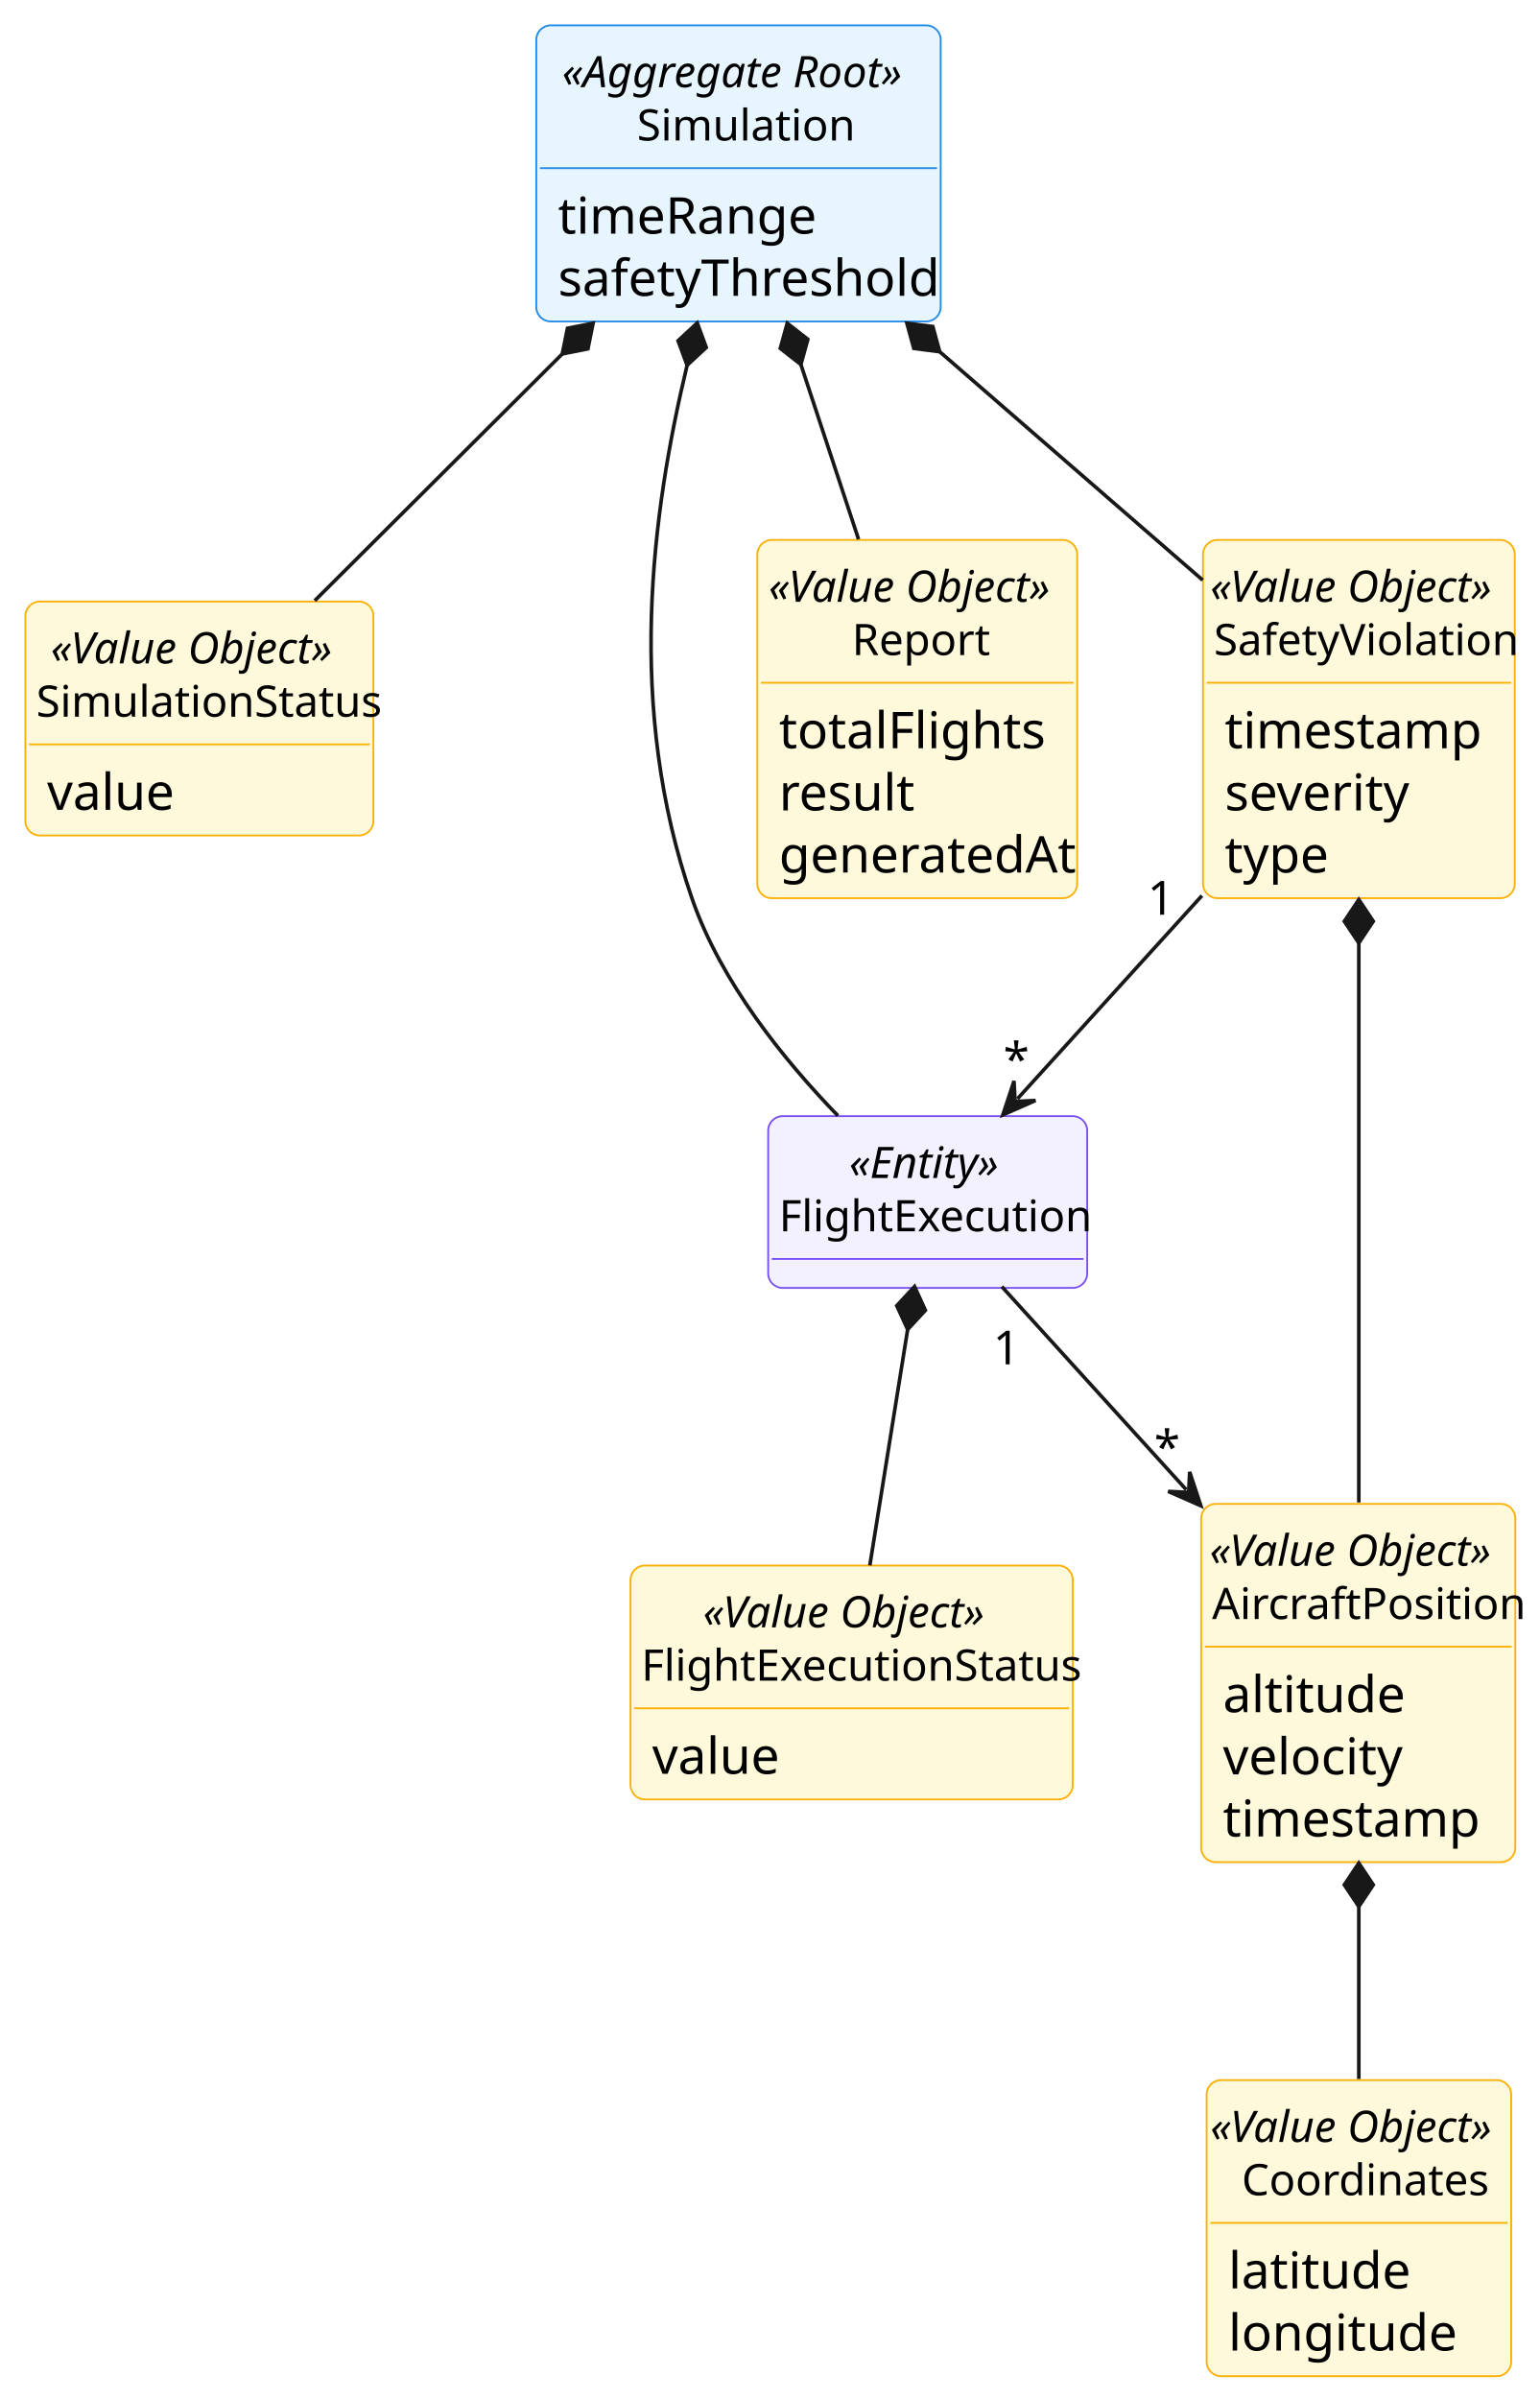
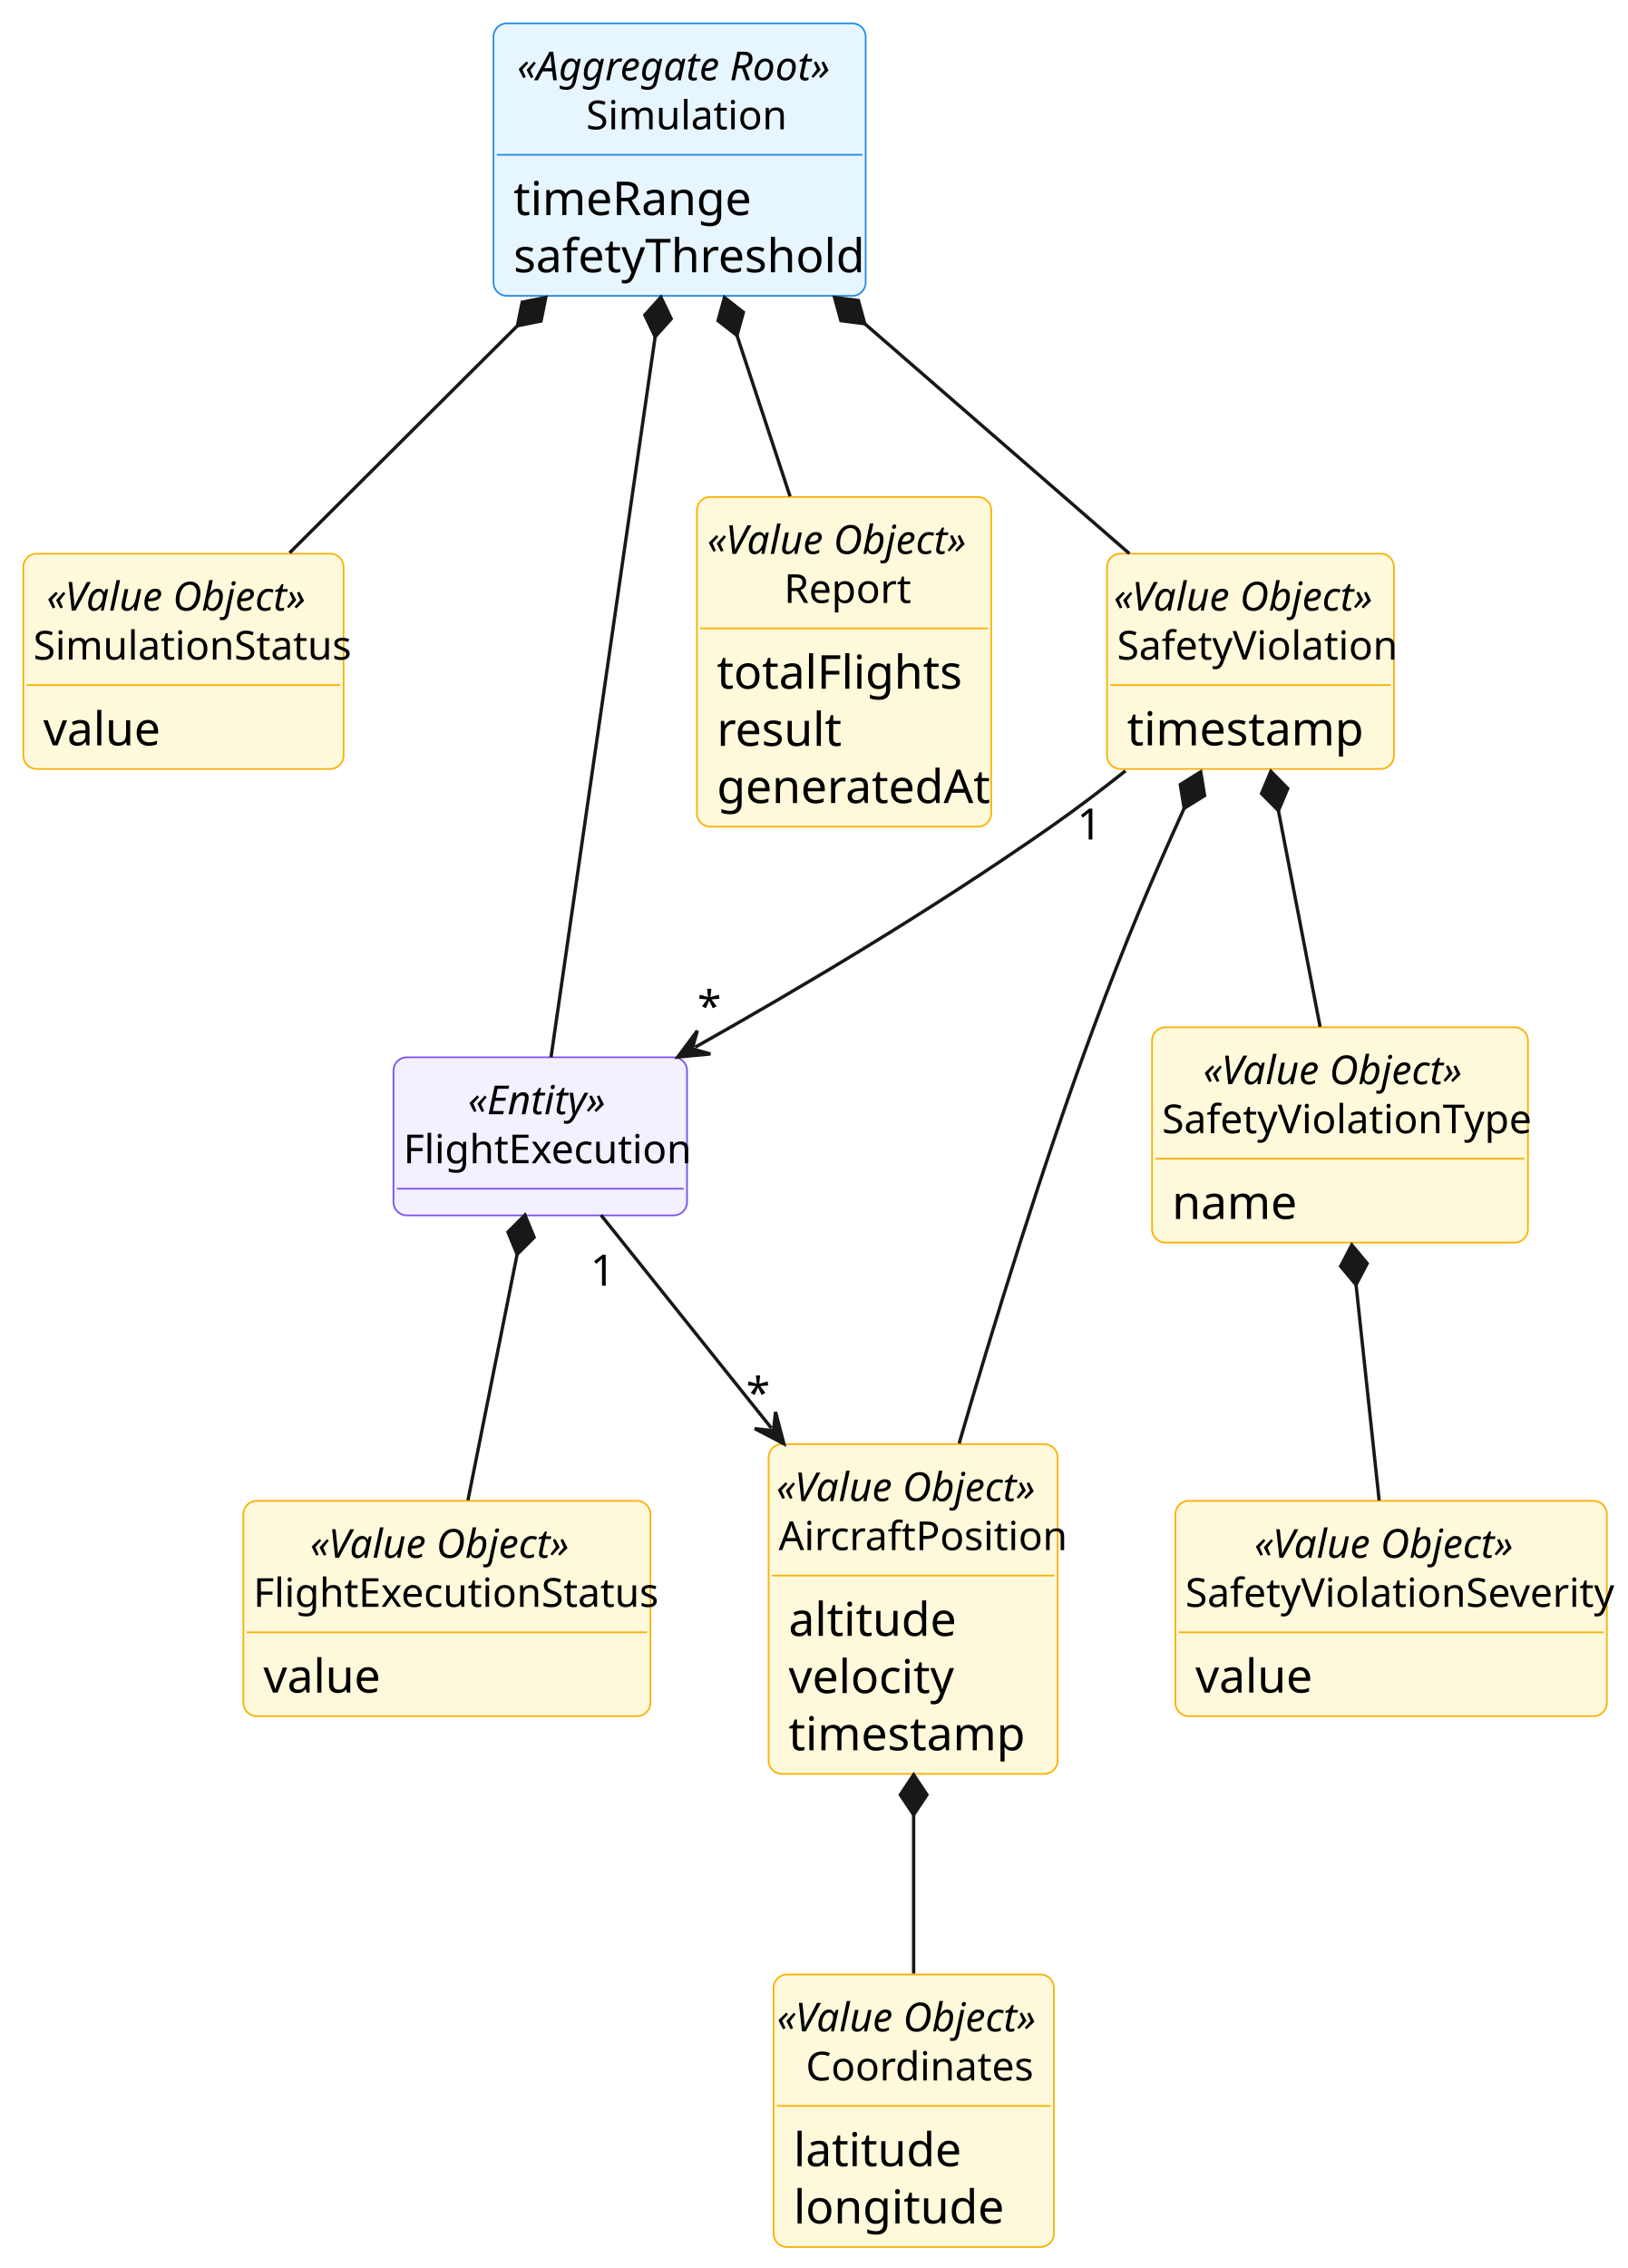
- <svg xmlns="http://www.w3.org/2000/svg" contentStyleType="text/css" data-diagram-type="CLASS" height="662px" preserveAspectRatio="none" style="width:425px;height:662px;background:#FFFFFF;" version="1.1" viewBox="0 0 425 662" width="425px" zoomAndPan="magnify">
+ <svg xmlns="http://www.w3.org/2000/svg" contentStyleType="text/css" data-diagram-type="CLASS" height="680px" preserveAspectRatio="none" style="width:488px;height:680px;background:#FFFFFF;" version="1.1" viewBox="0 0 488 680" width="488px" zoomAndPan="magnify">
  <defs />
  <g>
    <g class="entity" data-entity="Simulation" data-source-line="29" data-uid="ent0002" id="entity_Simulation">
      <rect fill="#E7F5FF" height="81.705" rx="4" ry="4" style="stroke:#228BE6;stroke-width:0.5;" width="111.606" x="148" y="7" />
      <text fill="#000000" font-family="sans-serif" font-size="12" font-style="italic" lengthAdjust="spacing" textLength="97.406" x="155.1" y="24.064">«Aggregate Root»</text>
      <text fill="#000000" font-family="sans-serif" font-size="12" lengthAdjust="spacing" textLength="56.027" x="175.79" y="38.766">Simulation</text>
      <line style="stroke:#228BE6;stroke-width:0.5;" x1="149" x2="258.606" y1="46.402" y2="46.402" />
      <text fill="#000000" font-family="sans-serif" font-size="14" lengthAdjust="spacing" textLength="67.703" x="154" y="64.478">timeRange</text>
      <text fill="#000000" font-family="sans-serif" font-size="14" lengthAdjust="spacing" textLength="99.606" x="154" y="81.629">safetyThreshold</text>
    </g>
    <g class="entity" data-entity="SimulationStatus" data-source-line="35" data-uid="ent0003" id="entity_SimulationStatus">
      <rect fill="#FFF9DB" height="64.554" rx="4" ry="4" style="stroke:#FAB005;stroke-width:0.5;" width="96.047" x="7" y="166" />
      <text fill="#000000" font-family="sans-serif" font-size="12" font-style="italic" lengthAdjust="spacing" textLength="82.055" x="13.996" y="183.065">«Value Object»</text>
      <text fill="#000000" font-family="sans-serif" font-size="12" lengthAdjust="spacing" textLength="90.047" x="10" y="197.766">SimulationStatus</text>
      <line style="stroke:#FAB005;stroke-width:0.5;" x1="8" x2="102.047" y1="205.402" y2="205.402" />
      <text fill="#000000" font-family="sans-serif" font-size="14" lengthAdjust="spacing" textLength="33.469" x="13" y="223.477">value</text>
    </g>
    <g class="entity" data-entity="FlightExecution" data-source-line="39" data-uid="ent0004" id="entity_FlightExecution">
-       <rect fill="#F3F0FF" height="47.402" rx="4" ry="4" style="stroke:#7950F2;stroke-width:0.5;" width="88.043" x="212" y="308" />
-       <text fill="#000000" font-family="sans-serif" font-size="12" font-style="italic" lengthAdjust="spacing" textLength="43.359" x="234.342" y="325.065">«Entity»</text>
-       <text fill="#000000" font-family="sans-serif" font-size="12" lengthAdjust="spacing" textLength="82.043" x="215" y="339.766">FlightExecution</text>
-       <line style="stroke:#7950F2;stroke-width:0.5;" x1="213" x2="299.043" y1="347.402" y2="347.402" />
+       <rect fill="#F3F0FF" height="47.402" rx="4" ry="4" style="stroke:#7950F2;stroke-width:0.5;" width="88.043" x="118" y="317" />
+       <text fill="#000000" font-family="sans-serif" font-size="12" font-style="italic" lengthAdjust="spacing" textLength="43.359" x="140.342" y="334.065">«Entity»</text>
+       <text fill="#000000" font-family="sans-serif" font-size="12" lengthAdjust="spacing" textLength="82.043" x="121" y="348.766">FlightExecution</text>
+       <line style="stroke:#7950F2;stroke-width:0.5;" x1="119" x2="205.043" y1="356.402" y2="356.402" />
    </g>
    <g class="entity" data-entity="FlightExecutionStatus" data-source-line="43" data-uid="ent0005" id="entity_FlightExecutionStatus">
-       <rect fill="#FFF9DB" height="64.554" rx="4" ry="4" style="stroke:#FAB005;stroke-width:0.5;" width="122.062" x="174" y="432" />
-       <text fill="#000000" font-family="sans-serif" font-size="12" font-style="italic" lengthAdjust="spacing" textLength="82.055" x="194.004" y="449.065">«Value Object»</text>
-       <text fill="#000000" font-family="sans-serif" font-size="12" lengthAdjust="spacing" textLength="116.062" x="177" y="463.766">FlightExecutionStatus</text>
-       <line style="stroke:#FAB005;stroke-width:0.5;" x1="175" x2="295.062" y1="471.402" y2="471.402" />
-       <text fill="#000000" font-family="sans-serif" font-size="14" lengthAdjust="spacing" textLength="33.469" x="180" y="489.478">value</text>
+       <rect fill="#FFF9DB" height="64.554" rx="4" ry="4" style="stroke:#FAB005;stroke-width:0.5;" width="122.062" x="73" y="450" />
+       <text fill="#000000" font-family="sans-serif" font-size="12" font-style="italic" lengthAdjust="spacing" textLength="82.055" x="93.004" y="467.065">«Value Object»</text>
+       <text fill="#000000" font-family="sans-serif" font-size="12" lengthAdjust="spacing" textLength="116.062" x="76" y="481.766">FlightExecutionStatus</text>
+       <line style="stroke:#FAB005;stroke-width:0.5;" x1="74" x2="194.062" y1="489.402" y2="489.402" />
+       <text fill="#000000" font-family="sans-serif" font-size="14" lengthAdjust="spacing" textLength="33.469" x="79" y="507.478">value</text>
    </g>
    <g class="entity" data-entity="Report" data-source-line="47" data-uid="ent0006" id="entity_Report">
      <rect fill="#FFF9DB" height="98.856" rx="4" ry="4" style="stroke:#FAB005;stroke-width:0.5;" width="88.282" x="209" y="149" />
      <text fill="#000000" font-family="sans-serif" font-size="12" font-style="italic" lengthAdjust="spacing" textLength="82.055" x="212.114" y="166.065">«Value Object»</text>
      <text fill="#000000" font-family="sans-serif" font-size="12" lengthAdjust="spacing" textLength="36.018" x="235.132" y="180.766">Report</text>
      <line style="stroke:#FAB005;stroke-width:0.5;" x1="210" x2="296.282" y1="188.402" y2="188.402" />
      <text fill="#000000" font-family="sans-serif" font-size="14" lengthAdjust="spacing" textLength="67.696" x="215" y="206.477">totalFlights</text>
      <text fill="#000000" font-family="sans-serif" font-size="14" lengthAdjust="spacing" textLength="34.234" x="215" y="223.629">result</text>
      <text fill="#000000" font-family="sans-serif" font-size="14" lengthAdjust="spacing" textLength="76.282" x="215" y="240.78">generatedAt</text>
    </g>
    <g class="entity" data-entity="SafetyViolation" data-source-line="53" data-uid="ent0007" id="entity_SafetyViolation">
-       <rect fill="#FFF9DB" height="98.856" rx="4" ry="4" style="stroke:#FAB005;stroke-width:0.5;" width="86.051" x="332" y="149" />
-       <text fill="#000000" font-family="sans-serif" font-size="12" font-style="italic" lengthAdjust="spacing" textLength="82.055" x="333.998" y="166.065">«Value Object»</text>
-       <text fill="#000000" font-family="sans-serif" font-size="12" lengthAdjust="spacing" textLength="80.051" x="335" y="180.766">SafetyViolation</text>
-       <line style="stroke:#FAB005;stroke-width:0.5;" x1="333" x2="417.051" y1="188.402" y2="188.402" />
-       <text fill="#000000" font-family="sans-serif" font-size="14" lengthAdjust="spacing" textLength="64.572" x="338" y="206.477">timestamp</text>
-       <text fill="#000000" font-family="sans-serif" font-size="14" lengthAdjust="spacing" textLength="48.234" x="338" y="223.629">severity</text>
-       <text fill="#000000" font-family="sans-serif" font-size="14" lengthAdjust="spacing" textLength="26.462" x="338" y="240.78">type</text>
+       <rect fill="#FFF9DB" height="64.554" rx="4" ry="4" style="stroke:#FAB005;stroke-width:0.5;" width="86.051" x="332" y="166" />
+       <text fill="#000000" font-family="sans-serif" font-size="12" font-style="italic" lengthAdjust="spacing" textLength="82.055" x="333.998" y="183.065">«Value Object»</text>
+       <text fill="#000000" font-family="sans-serif" font-size="12" lengthAdjust="spacing" textLength="80.051" x="335" y="197.766">SafetyViolation</text>
+       <line style="stroke:#FAB005;stroke-width:0.5;" x1="333" x2="417.051" y1="205.402" y2="205.402" />
+       <text fill="#000000" font-family="sans-serif" font-size="14" lengthAdjust="spacing" textLength="64.572" x="338" y="223.477">timestamp</text>
    </g>
-     <g class="entity" data-entity="AircraftPosition" data-source-line="59" data-uid="ent0008" id="entity_AircraftPosition">
-       <rect fill="#FFF9DB" height="98.856" rx="4" ry="4" style="stroke:#FAB005;stroke-width:0.5;" width="86.695" x="331.5" y="415" />
-       <text fill="#000000" font-family="sans-serif" font-size="12" font-style="italic" lengthAdjust="spacing" textLength="82.055" x="333.82" y="432.065">«Value Object»</text>
-       <text fill="#000000" font-family="sans-serif" font-size="12" lengthAdjust="spacing" textLength="80.695" x="334.5" y="446.766">AircraftPosition</text>
-       <line style="stroke:#FAB005;stroke-width:0.5;" x1="332.5" x2="417.195" y1="454.402" y2="454.402" />
-       <text fill="#000000" font-family="sans-serif" font-size="14" lengthAdjust="spacing" textLength="45.145" x="337.5" y="472.478">altitude</text>
-       <text fill="#000000" font-family="sans-serif" font-size="14" lengthAdjust="spacing" textLength="46.683" x="337.5" y="489.629">velocity</text>
-       <text fill="#000000" font-family="sans-serif" font-size="14" lengthAdjust="spacing" textLength="64.572" x="337.5" y="506.78">timestamp</text>
+     <g class="entity" data-entity="SafetyViolationType" data-source-line="57" data-uid="ent0008" id="entity_SafetyViolationType">
+       <rect fill="#FFF9DB" height="64.554" rx="4" ry="4" style="stroke:#FAB005;stroke-width:0.5;" width="112.728" x="345.5" y="308" />
+       <text fill="#000000" font-family="sans-serif" font-size="12" font-style="italic" lengthAdjust="spacing" textLength="82.055" x="360.837" y="325.065">«Value Object»</text>
+       <text fill="#000000" font-family="sans-serif" font-size="12" lengthAdjust="spacing" textLength="106.728" x="348.5" y="339.766">SafetyViolationType</text>
+       <line style="stroke:#FAB005;stroke-width:0.5;" x1="346.5" x2="457.228" y1="347.402" y2="347.402" />
+       <text fill="#000000" font-family="sans-serif" font-size="14" lengthAdjust="spacing" textLength="35.02" x="351.5" y="365.478">name</text>
    </g>
-     <g class="entity" data-entity="Coordinates" data-source-line="64" data-uid="ent0009" id="entity_Coordinates">
-       <rect fill="#FFF9DB" height="81.705" rx="4" ry="4" style="stroke:#FAB005;stroke-width:0.5;" width="84.055" x="333" y="574" />
-       <text fill="#000000" font-family="sans-serif" font-size="12" font-style="italic" lengthAdjust="spacing" textLength="82.055" x="334" y="591.064">«Value Object»</text>
-       <text fill="#000000" font-family="sans-serif" font-size="12" lengthAdjust="spacing" textLength="64.705" x="342.675" y="605.766">Coordinates</text>
-       <line style="stroke:#FAB005;stroke-width:0.5;" x1="334" x2="416.055" y1="613.402" y2="613.402" />
-       <text fill="#000000" font-family="sans-serif" font-size="14" lengthAdjust="spacing" textLength="45.145" x="339" y="631.477">latitude</text>
-       <text fill="#000000" font-family="sans-serif" font-size="14" lengthAdjust="spacing" textLength="56.827" x="339" y="648.629">longitude</text>
+     <g class="entity" data-entity="SafetyViolationSeverity" data-source-line="61" data-uid="ent0009" id="entity_SafetyViolationSeverity">
+       <rect fill="#FFF9DB" height="64.554" rx="4" ry="4" style="stroke:#FAB005;stroke-width:0.5;" width="129.398" x="352.5" y="450" />
+       <text fill="#000000" font-family="sans-serif" font-size="12" font-style="italic" lengthAdjust="spacing" textLength="82.055" x="376.172" y="467.065">«Value Object»</text>
+       <text fill="#000000" font-family="sans-serif" font-size="12" lengthAdjust="spacing" textLength="123.398" x="355.5" y="481.766">SafetyViolationSeverity</text>
+       <line style="stroke:#FAB005;stroke-width:0.5;" x1="353.5" x2="480.898" y1="489.402" y2="489.402" />
+       <text fill="#000000" font-family="sans-serif" font-size="14" lengthAdjust="spacing" textLength="33.469" x="358.5" y="507.478">value</text>
    </g>
-     <g class="link" data-entity-1="Simulation" data-entity-2="Report" data-source-line="69" data-uid="lnk10" id="link_Simulation_Report">
-       <path codeLine="69" d="M221.023,100.585 C227.093,118.965 230.56,129.51 236.94,148.82" fill="none" id="Simulation-backto-Report" style="stroke:#181818;stroke-width:1;" />
+     <g class="entity" data-entity="AircraftPosition" data-source-line="66" data-uid="ent0010" id="entity_AircraftPosition">
+       <rect fill="#FFF9DB" height="98.856" rx="4" ry="4" style="stroke:#FAB005;stroke-width:0.5;" width="86.695" x="230.5" y="433" />
+       <text fill="#000000" font-family="sans-serif" font-size="12" font-style="italic" lengthAdjust="spacing" textLength="82.055" x="232.82" y="450.065">«Value Object»</text>
+       <text fill="#000000" font-family="sans-serif" font-size="12" lengthAdjust="spacing" textLength="80.695" x="233.5" y="464.766">AircraftPosition</text>
+       <line style="stroke:#FAB005;stroke-width:0.5;" x1="231.5" x2="316.195" y1="472.402" y2="472.402" />
+       <text fill="#000000" font-family="sans-serif" font-size="14" lengthAdjust="spacing" textLength="45.145" x="236.5" y="490.478">altitude</text>
+       <text fill="#000000" font-family="sans-serif" font-size="14" lengthAdjust="spacing" textLength="46.683" x="236.5" y="507.629">velocity</text>
+       <text fill="#000000" font-family="sans-serif" font-size="14" lengthAdjust="spacing" textLength="64.572" x="236.5" y="524.78">timestamp</text>
+     </g>
+     <g class="entity" data-entity="Coordinates" data-source-line="71" data-uid="ent0011" id="entity_Coordinates">
+       <rect fill="#FFF9DB" height="81.705" rx="4" ry="4" style="stroke:#FAB005;stroke-width:0.5;" width="84.055" x="232" y="592" />
+       <text fill="#000000" font-family="sans-serif" font-size="12" font-style="italic" lengthAdjust="spacing" textLength="82.055" x="233" y="609.064">«Value Object»</text>
+       <text fill="#000000" font-family="sans-serif" font-size="12" lengthAdjust="spacing" textLength="64.705" x="241.675" y="623.766">Coordinates</text>
+       <line style="stroke:#FAB005;stroke-width:0.5;" x1="233" x2="315.055" y1="631.402" y2="631.402" />
+       <text fill="#000000" font-family="sans-serif" font-size="14" lengthAdjust="spacing" textLength="45.145" x="238" y="649.477">latitude</text>
+       <text fill="#000000" font-family="sans-serif" font-size="14" lengthAdjust="spacing" textLength="56.827" x="238" y="666.629">longitude</text>
+     </g>
+     <g class="link" data-entity-1="Simulation" data-entity-2="Report" data-source-line="76" data-uid="lnk12" id="link_Simulation_Report">
+       <path codeLine="76" d="M221.023,100.585 C227.093,118.965 230.56,129.51 236.94,148.82" fill="none" id="Simulation-backto-Report" style="stroke:#181818;stroke-width:1;" />
      <polygon fill="#181818" points="217.26,89.19,215.343,96.142,221.023,100.585,222.94,93.633,217.26,89.19" style="stroke:#181818;stroke-width:1;" />
    </g>
-     <g class="link" data-entity-1="Simulation" data-entity-2="SafetyViolation" data-source-line="70" data-uid="lnk11" id="link_Simulation_SafetyViolation">
-       <path codeLine="70" d="M259.341,97.057 C284.761,119.127 307.02,138.47 331.92,160.09" fill="none" id="Simulation-backto-SafetyViolation" style="stroke:#181818;stroke-width:1;" />
-       <polygon fill="#181818" points="250.28,89.19,252.188,96.144,259.341,97.057,257.433,90.103,250.28,89.19" style="stroke:#181818;stroke-width:1;" />
+     <g class="link" data-entity-1="Simulation" data-entity-2="SafetyViolation" data-source-line="77" data-uid="lnk13" id="link_Simulation_SafetyViolation">
+       <path codeLine="77" d="M259.341,97.058 C287.131,121.188 312.92,143.59 338.72,165.99" fill="none" id="Simulation-backto-SafetyViolation" style="stroke:#181818;stroke-width:1;" />
+       <polygon fill="#181818" points="250.28,89.19,252.188,96.144,259.341,97.058,257.433,90.103,250.28,89.19" style="stroke:#181818;stroke-width:1;" />
    </g>
-     <g class="link" data-entity-1="Simulation" data-entity-2="FlightExecution" data-source-line="71" data-uid="lnk12" id="link_Simulation_FlightExecution">
-       <path codeLine="71" d="M189.627,100.79 C179.797,141.87 172.74,195.33 191,248 C199,271.09 216.44,292.61 231.24,307.88" fill="none" id="Simulation-backto-FlightExecution" style="stroke:#181818;stroke-width:1;" />
-       <polygon fill="#181818" points="192.42,89.12,187.133,94.024,189.627,100.79,194.914,95.886,192.42,89.12" style="stroke:#181818;stroke-width:1;" />
+     <g class="link" data-entity-1="Simulation" data-entity-2="FlightExecution" data-source-line="78" data-uid="lnk14" id="link_Simulation_FlightExecution">
+       <path codeLine="78" d="M196.484,100.967 C187.534,162.917 172.34,267.99 165.25,317" fill="none" id="Simulation-backto-FlightExecution" style="stroke:#181818;stroke-width:1;" />
+       <polygon fill="#181818" points="198.2,89.09,193.383,94.456,196.484,100.967,201.301,95.6,198.2,89.09" style="stroke:#181818;stroke-width:1;" />
    </g>
-     <g class="link" data-entity-1="Simulation" data-entity-2="SimulationStatus" data-source-line="72" data-uid="lnk13" id="link_Simulation_SimulationStatus">
-       <path codeLine="72" d="M155.181,97.661 C131.051,121.711 109.31,143.38 86.86,165.75" fill="none" id="Simulation-backto-SimulationStatus" style="stroke:#181818;stroke-width:1;" />
+     <g class="link" data-entity-1="Simulation" data-entity-2="SimulationStatus" data-source-line="79" data-uid="lnk15" id="link_Simulation_SimulationStatus">
+       <path codeLine="79" d="M155.181,97.661 C131.051,121.711 109.31,143.38 86.86,165.75" fill="none" id="Simulation-backto-SimulationStatus" style="stroke:#181818;stroke-width:1;" />
      <polygon fill="#181818" points="163.68,89.19,156.607,90.593,155.181,97.661,162.254,96.259,163.68,89.19" style="stroke:#181818;stroke-width:1;" />
    </g>
-     <g class="link" data-entity-1="SafetyViolation" data-entity-2="AircraftPosition" data-source-line="73" data-uid="lnk14" id="link_SafetyViolation_AircraftPosition">
-       <path codeLine="73" d="M375,260.23 C375,307.61 375,367.18 375,414.61" fill="none" id="SafetyViolation-backto-AircraftPosition" style="stroke:#181818;stroke-width:1;" />
-       <polygon fill="#181818" points="375,248.23,371,254.23,375,260.23,379,254.23,375,248.23" style="stroke:#181818;stroke-width:1;" />
+     <g class="link" data-entity-1="SafetyViolation" data-entity-2="AircraftPosition" data-source-line="80" data-uid="lnk16" id="link_SafetyViolation_AircraftPosition">
+       <path codeLine="80" d="M355.137,242.346 C345.407,263.766 337.71,281.82 328,308 C312.58,349.56 297.82,397.76 287.64,432.79" fill="none" id="SafetyViolation-backto-AircraftPosition" style="stroke:#181818;stroke-width:1;" />
+       <polygon fill="#181818" points="360.1,231.42,353.977,235.228,355.137,242.346,361.26,238.537,360.1,231.42" style="stroke:#181818;stroke-width:1;" />
    </g>
-     <g class="link" data-entity-1="SafetyViolation" data-entity-2="FlightExecution" data-source-line="74" data-uid="lnk15" id="link_SafetyViolation_FlightExecution">
-       <path codeLine="74" d="M331.7,247.16 C312.96,267.79 295.934,286.538 280.794,303.208" fill="none" id="SafetyViolation-to-FlightExecution" style="stroke:#181818;stroke-width:1;" />
-       <polygon fill="#181818" points="276.76,307.65,285.772,303.677,280.122,303.949,279.85,298.298,276.76,307.65" style="stroke:#181818;stroke-width:1;" />
-       <text fill="#000000" font-family="sans-serif" font-size="13" lengthAdjust="spacing" textLength="7.23" x="316.672" y="252.396">1</text>
-       <text fill="#000000" font-family="sans-serif" font-size="13" lengthAdjust="spacing" textLength="5.059" x="276.898" y="296.976">*</text>
+     <g class="link" data-entity-1="SafetyViolation" data-entity-2="FlightExecution" data-source-line="81" data-uid="lnk17" id="link_SafetyViolation_FlightExecution">
+       <path codeLine="81" d="M337.53,231.12 C330.2,236.92 322.47,242.79 315,248 C278.45,273.51 239.838,296.326 208.478,313.986" fill="none" id="SafetyViolation-to-FlightExecution" style="stroke:#181818;stroke-width:1;" />
+       <polygon fill="#181818" points="203.25,316.93,213.055,315.999,207.607,314.477,209.129,309.029,203.25,316.93" style="stroke:#181818;stroke-width:1;" />
+       <text fill="#000000" font-family="sans-serif" font-size="13" lengthAdjust="spacing" textLength="7.23" x="322.993" y="251.714">1</text>
+       <text fill="#000000" font-family="sans-serif" font-size="13" lengthAdjust="spacing" textLength="5.059" x="209.151" y="306.335">*</text>
    </g>
-     <g class="link" data-entity-1="FlightExecution" data-entity-2="AircraftPosition" data-source-line="75" data-uid="lnk16" id="link_FlightExecution_AircraftPosition">
-       <path codeLine="75" d="M276.46,355.02 C291.54,371.63 308.586,390.388 327.376,411.078" fill="none" id="FlightExecution-to-AircraftPosition" style="stroke:#181818;stroke-width:1;" />
-       <polygon fill="#181818" points="331.41,415.52,328.32,406.168,328.048,411.819,322.398,411.547,331.41,415.52" style="stroke:#181818;stroke-width:1;" />
-       <text fill="#000000" font-family="sans-serif" font-size="13" lengthAdjust="spacing" textLength="7.23" x="274.043" y="376.497">1</text>
-       <text fill="#000000" font-family="sans-serif" font-size="13" lengthAdjust="spacing" textLength="5.059" x="318.519" y="403.974">*</text>
+     <g class="link" data-entity-1="FlightExecution" data-entity-2="AircraftPosition" data-source-line="82" data-uid="lnk18" id="link_FlightExecution_AircraftPosition">
+       <path codeLine="82" d="M180.24,364.31 C195.06,382.82 212.722,404.904 231.342,428.184" fill="none" id="FlightExecution-to-AircraftPosition" style="stroke:#181818;stroke-width:1;" />
+       <polygon fill="#181818" points="235.09,432.87,232.592,423.343,231.967,428.965,226.345,428.34,235.09,432.87" style="stroke:#181818;stroke-width:1;" />
+       <text fill="#000000" font-family="sans-serif" font-size="13" lengthAdjust="spacing" textLength="7.23" x="177.041" y="385.47">1</text>
+       <text fill="#000000" font-family="sans-serif" font-size="13" lengthAdjust="spacing" textLength="5.059" x="223.777" y="422.274">*</text>
    </g>
-     <g class="link" data-entity-1="AircraftPosition" data-entity-2="Coordinates" data-source-line="76" data-uid="lnk17" id="link_AircraftPosition_Coordinates">
-       <path codeLine="76" d="M375,526.12 C375,545.41 375,555.33 375,573.7" fill="none" id="AircraftPosition-backto-Coordinates" style="stroke:#181818;stroke-width:1;" />
-       <polygon fill="#181818" points="375,514.12,371,520.12,375,526.12,379,520.12,375,514.12" style="stroke:#181818;stroke-width:1;" />
+     <g class="link" data-entity-1="AircraftPosition" data-entity-2="Coordinates" data-source-line="83" data-uid="lnk19" id="link_AircraftPosition_Coordinates">
+       <path codeLine="83" d="M274,544.12 C274,563.41 274,573.33 274,591.7" fill="none" id="AircraftPosition-backto-Coordinates" style="stroke:#181818;stroke-width:1;" />
+       <polygon fill="#181818" points="274,532.12,270,538.12,274,544.12,278,538.12,274,532.12" style="stroke:#181818;stroke-width:1;" />
    </g>
-     <g class="link" data-entity-1="FlightExecution" data-entity-2="FlightExecutionStatus" data-source-line="77" data-uid="lnk18" id="link_FlightExecution_FlightExecutionStatus">
-       <path codeLine="77" d="M250.491,366.869 C247.091,388.079 243.86,408.22 240.05,431.97" fill="none" id="FlightExecution-backto-FlightExecutionStatus" style="stroke:#181818;stroke-width:1;" />
-       <polygon fill="#181818" points="252.39,355.02,247.491,360.311,250.491,366.869,255.39,361.577,252.39,355.02" style="stroke:#181818;stroke-width:1;" />
+     <g class="link" data-entity-1="FlightExecution" data-entity-2="FlightExecutionStatus" data-source-line="84" data-uid="lnk20" id="link_FlightExecution_FlightExecutionStatus">
+       <path codeLine="84" d="M155.086,376.077 C150.436,399.317 145.54,423.79 140.34,449.82" fill="none" id="FlightExecution-backto-FlightExecutionStatus" style="stroke:#181818;stroke-width:1;" />
+       <polygon fill="#181818" points="157.44,364.31,152.341,369.409,155.086,376.077,160.185,370.978,157.44,364.31" style="stroke:#181818;stroke-width:1;" />
+     </g>
+     <g class="link" data-entity-1="SafetyViolation" data-entity-2="SafetyViolationType" data-source-line="85" data-uid="lnk21" id="link_SafetyViolation_SafetyViolationType">
+       <path codeLine="85" d="M383.403,243.053 C387.823,265.963 391.48,284.97 395.9,307.86" fill="none" id="SafetyViolation-backto-SafetyViolationType" style="stroke:#181818;stroke-width:1;" />
+       <polygon fill="#181818" points="381.13,231.27,378.339,237.919,383.403,243.053,386.194,236.404,381.13,231.27" style="stroke:#181818;stroke-width:1;" />
+     </g>
+     <g class="link" data-entity-1="SafetyViolationType" data-entity-2="SafetyViolationSeverity" data-source-line="86" data-uid="lnk22" id="link_SafetyViolationType_SafetyViolationSeverity">
+       <path codeLine="86" d="M406.681,385.201 C409.141,408.111 411.16,426.97 413.61,449.86" fill="none" id="SafetyViolationType-backto-SafetyViolationSeverity" style="stroke:#181818;stroke-width:1;" />
+       <polygon fill="#181818" points="405.4,373.27,402.063,379.663,406.681,385.201,410.018,378.809,405.4,373.27" style="stroke:#181818;stroke-width:1;" />
    </g>
  </g>
</svg>
